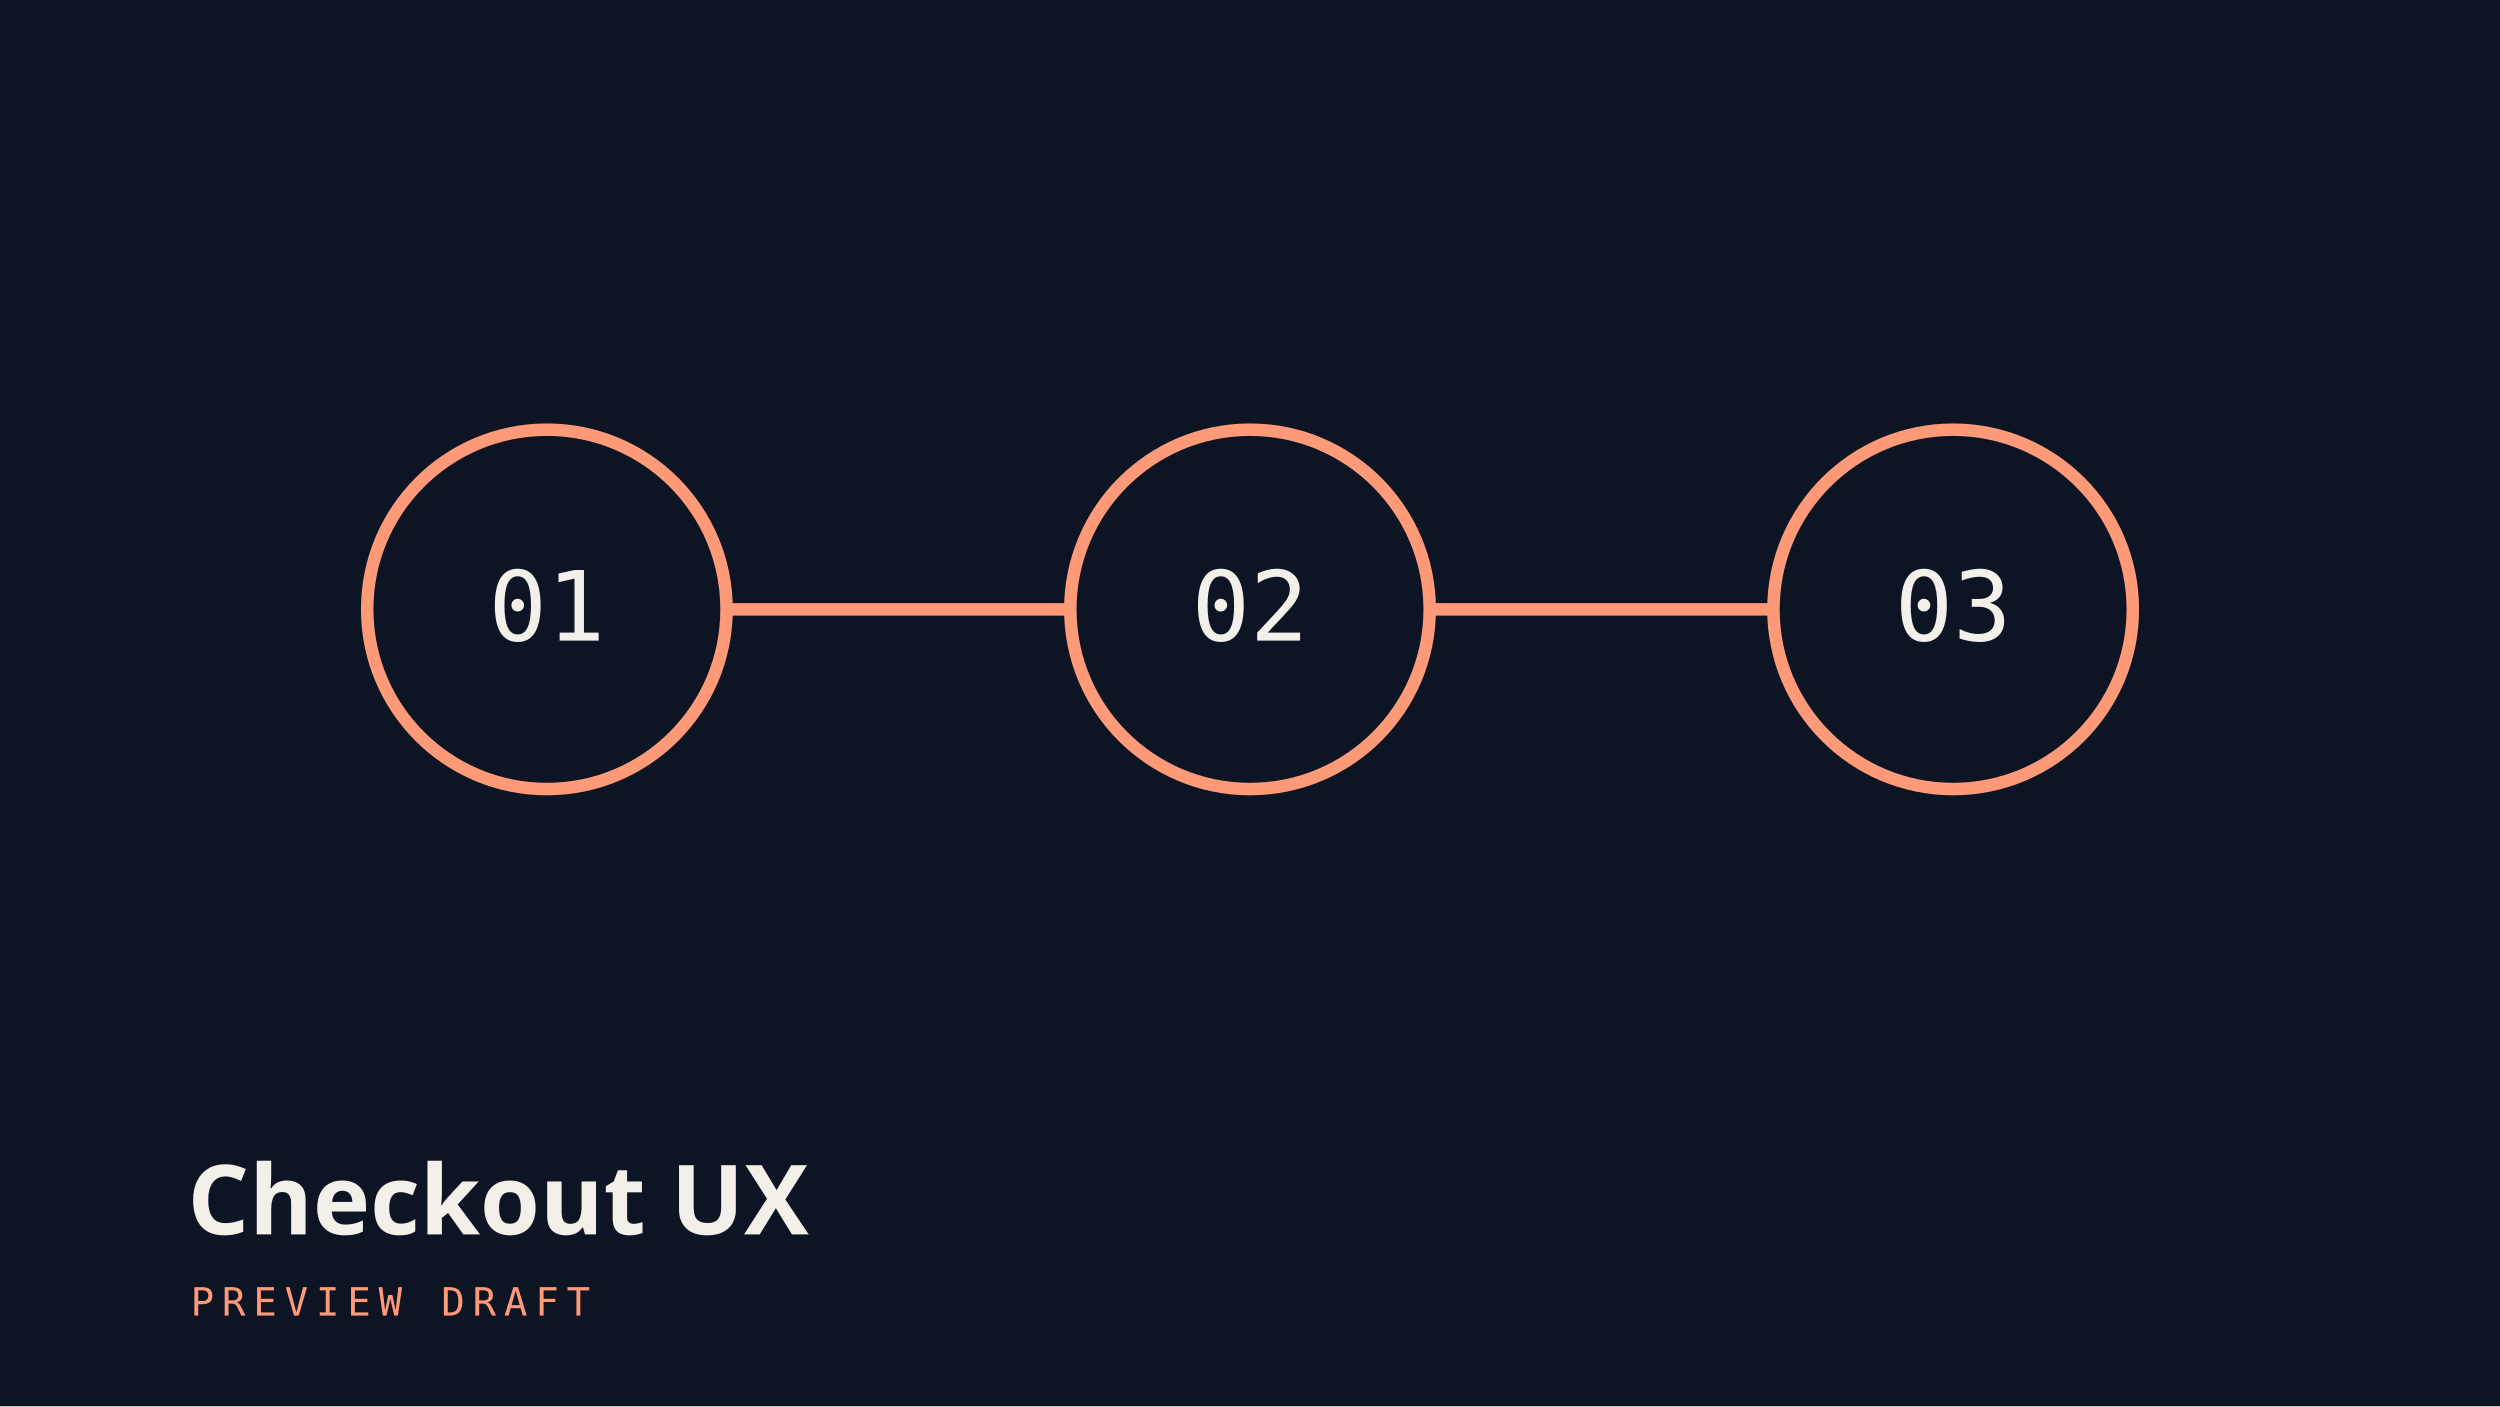
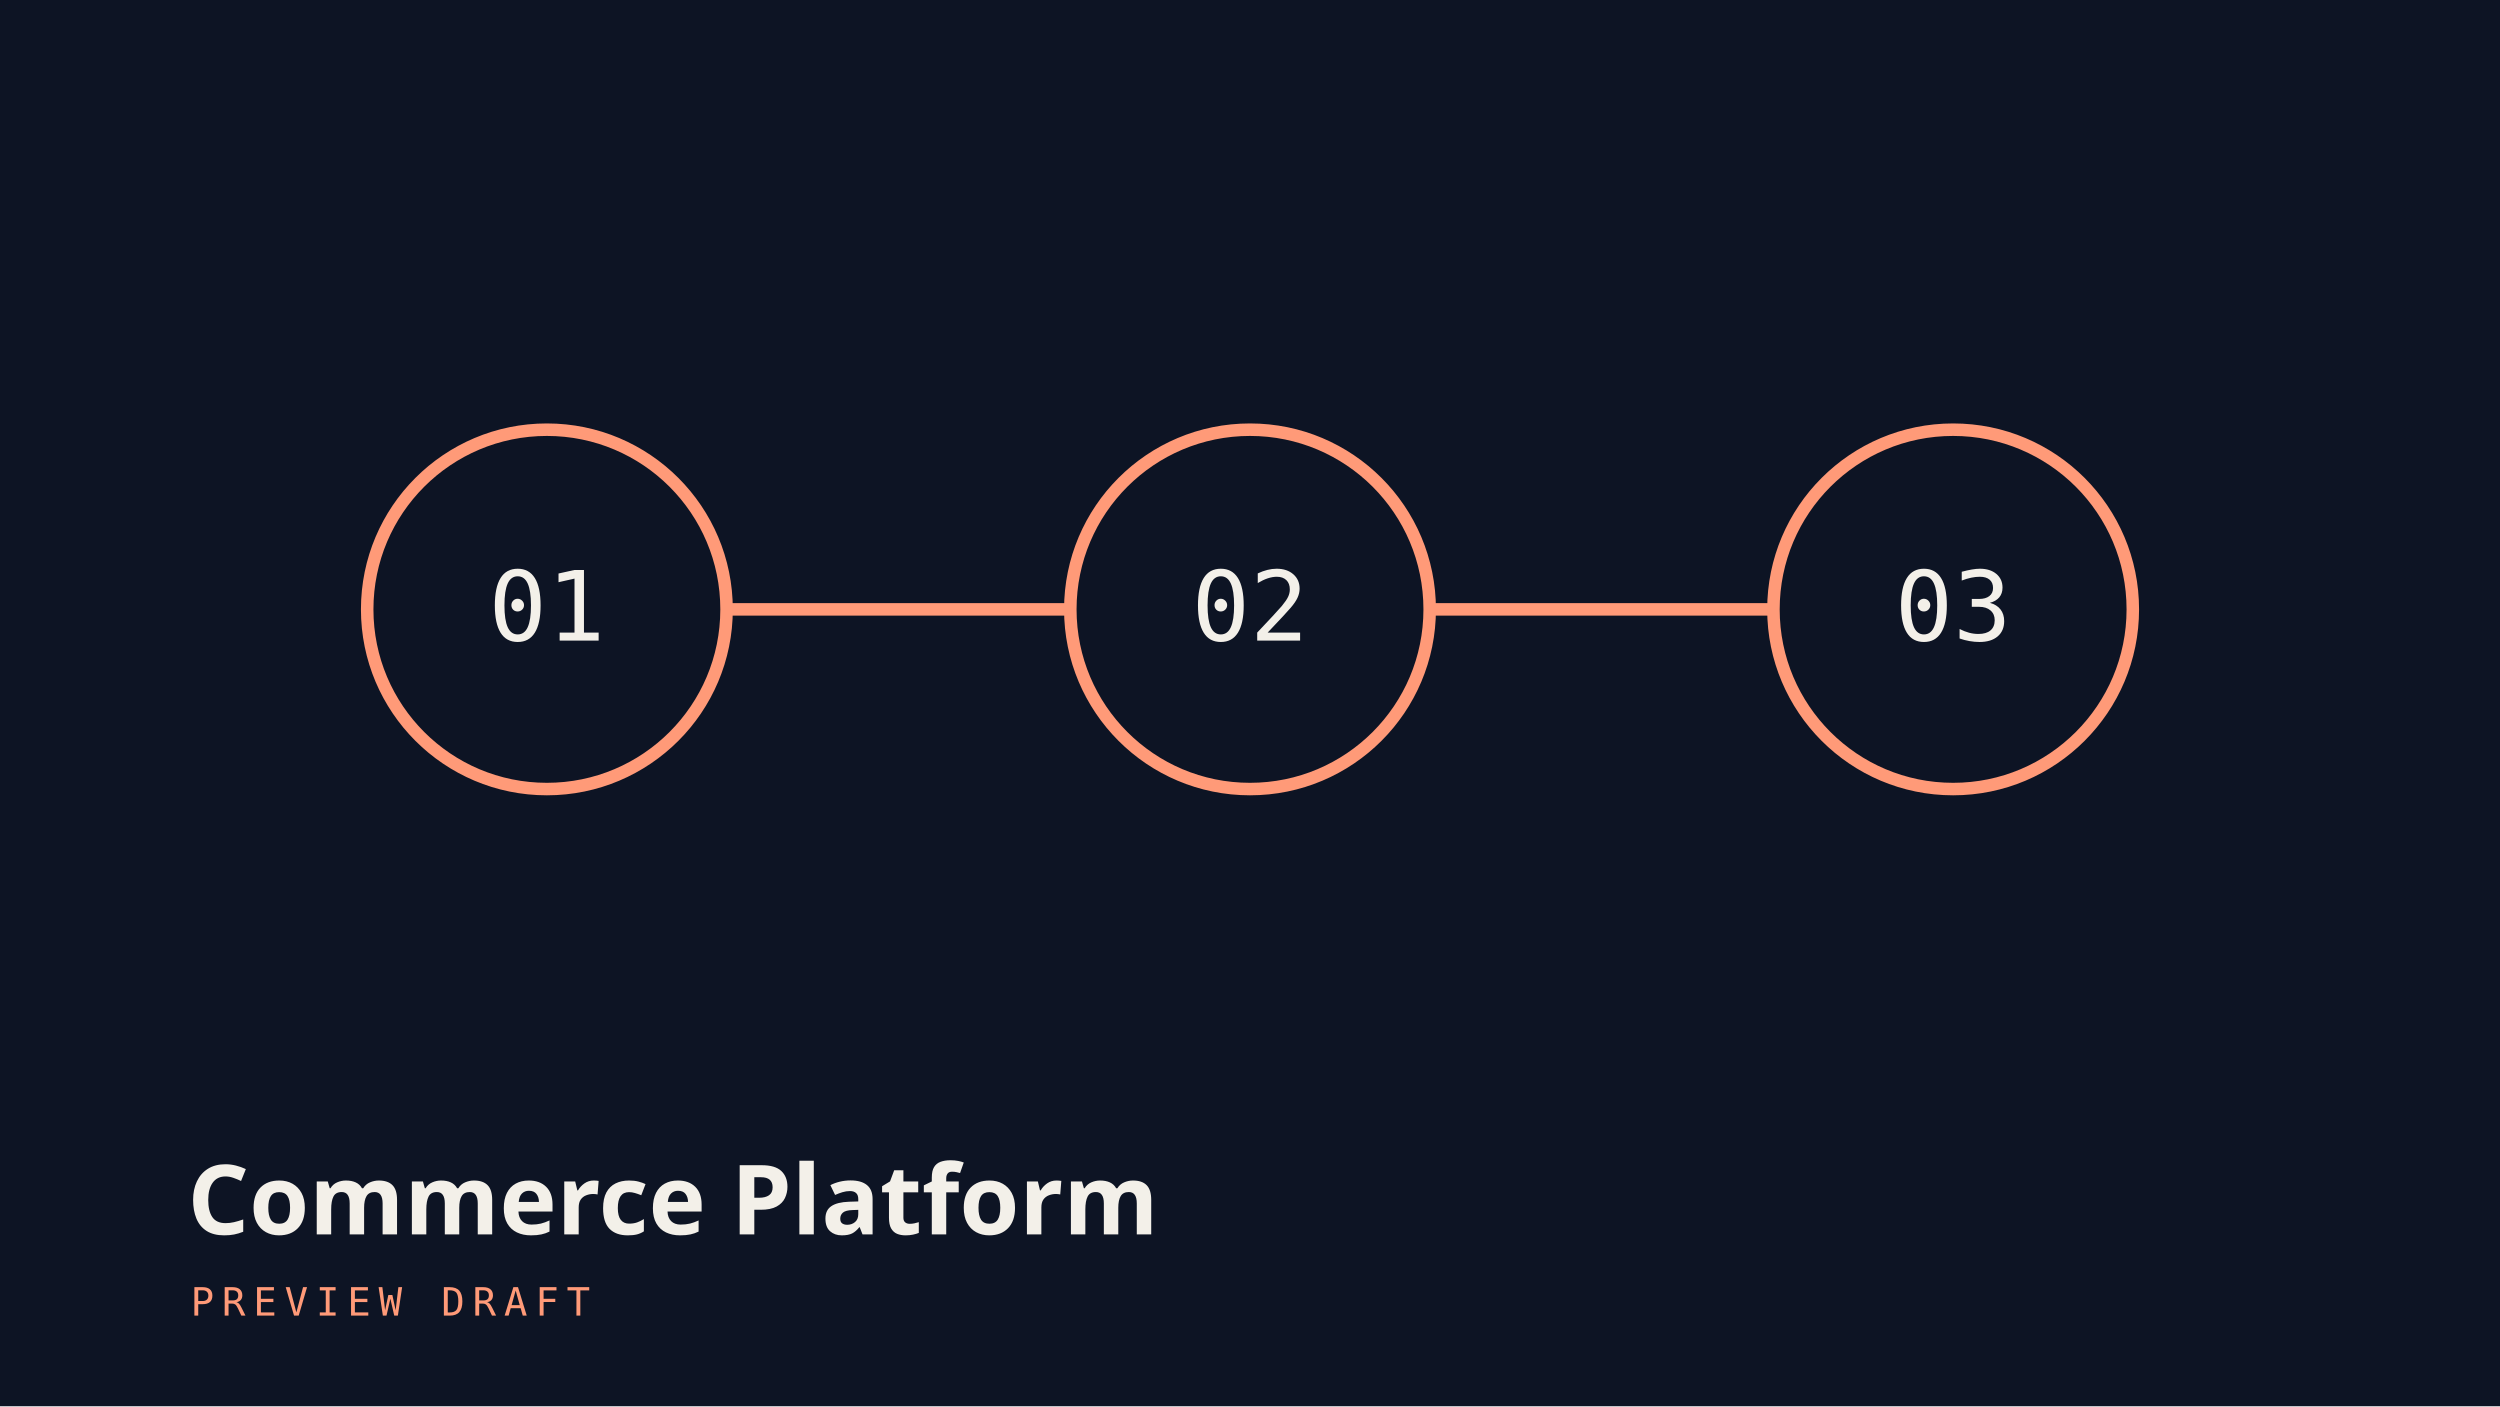
<svg xmlns="http://www.w3.org/2000/svg" width="1600" height="900" viewBox="0 0 1600 900" role="img" aria-labelledby="title description">
  <rect width="1600" height="900" fill="#0d1424" />
  <g fill="none" stroke="#ff9a78" stroke-width="8">
    <circle cx="350" cy="390" r="115" />
    <circle cx="800" cy="390" r="115" />
    <circle cx="1250" cy="390" r="115" />
    <path d="M465 390h220M915 390h220" />
  </g>
  <g fill="#f3f0e9" font-family="monospace" font-size="62" text-anchor="middle">
    <text x="350" y="410">01</text>
    <text x="800" y="410">02</text>
    <text x="1250" y="410">03</text>
  </g>
-   <text x="120" y="790" fill="#f3f0e9" font-family="system-ui, sans-serif" font-size="62" font-weight="700">Checkout UX</text>
+   <text x="120" y="790" fill="#f3f0e9" font-family="system-ui, sans-serif" font-size="62" font-weight="700">Commerce Platform</text>
  <text x="122" y="842" fill="#ff9a78" font-family="monospace" font-size="25" letter-spacing="5">PREVIEW DRAFT</text>
</svg>
